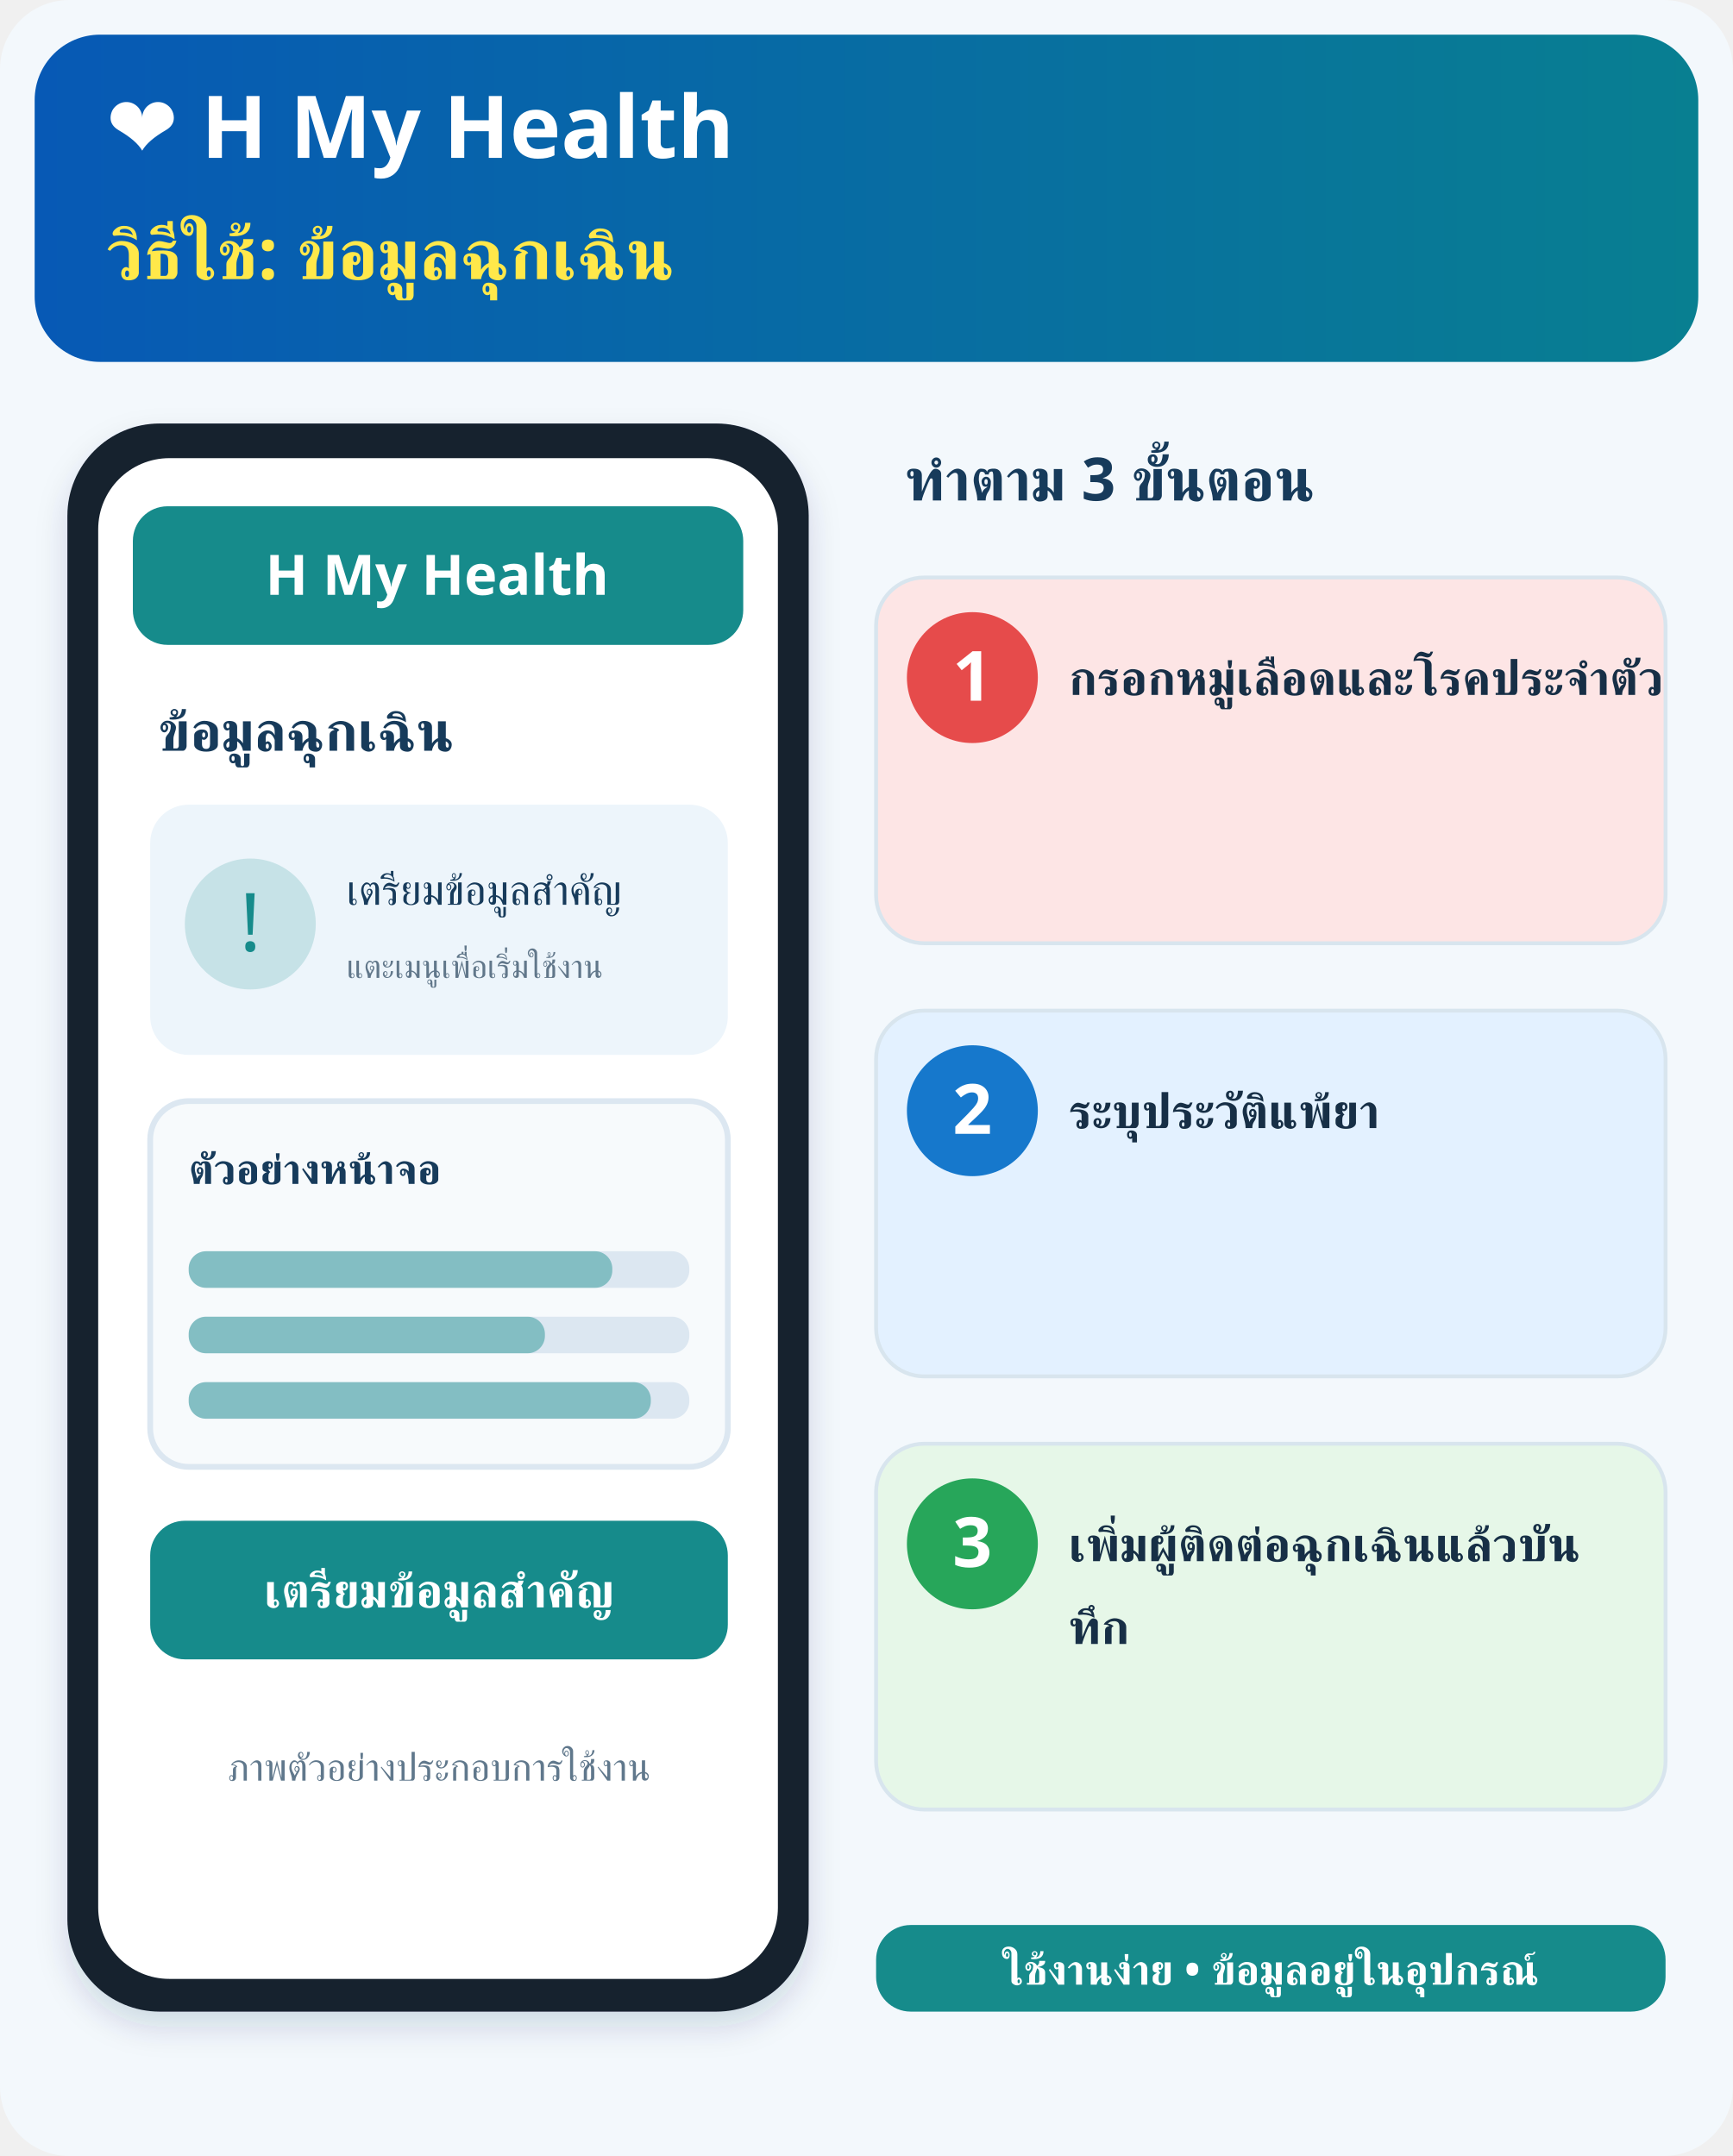
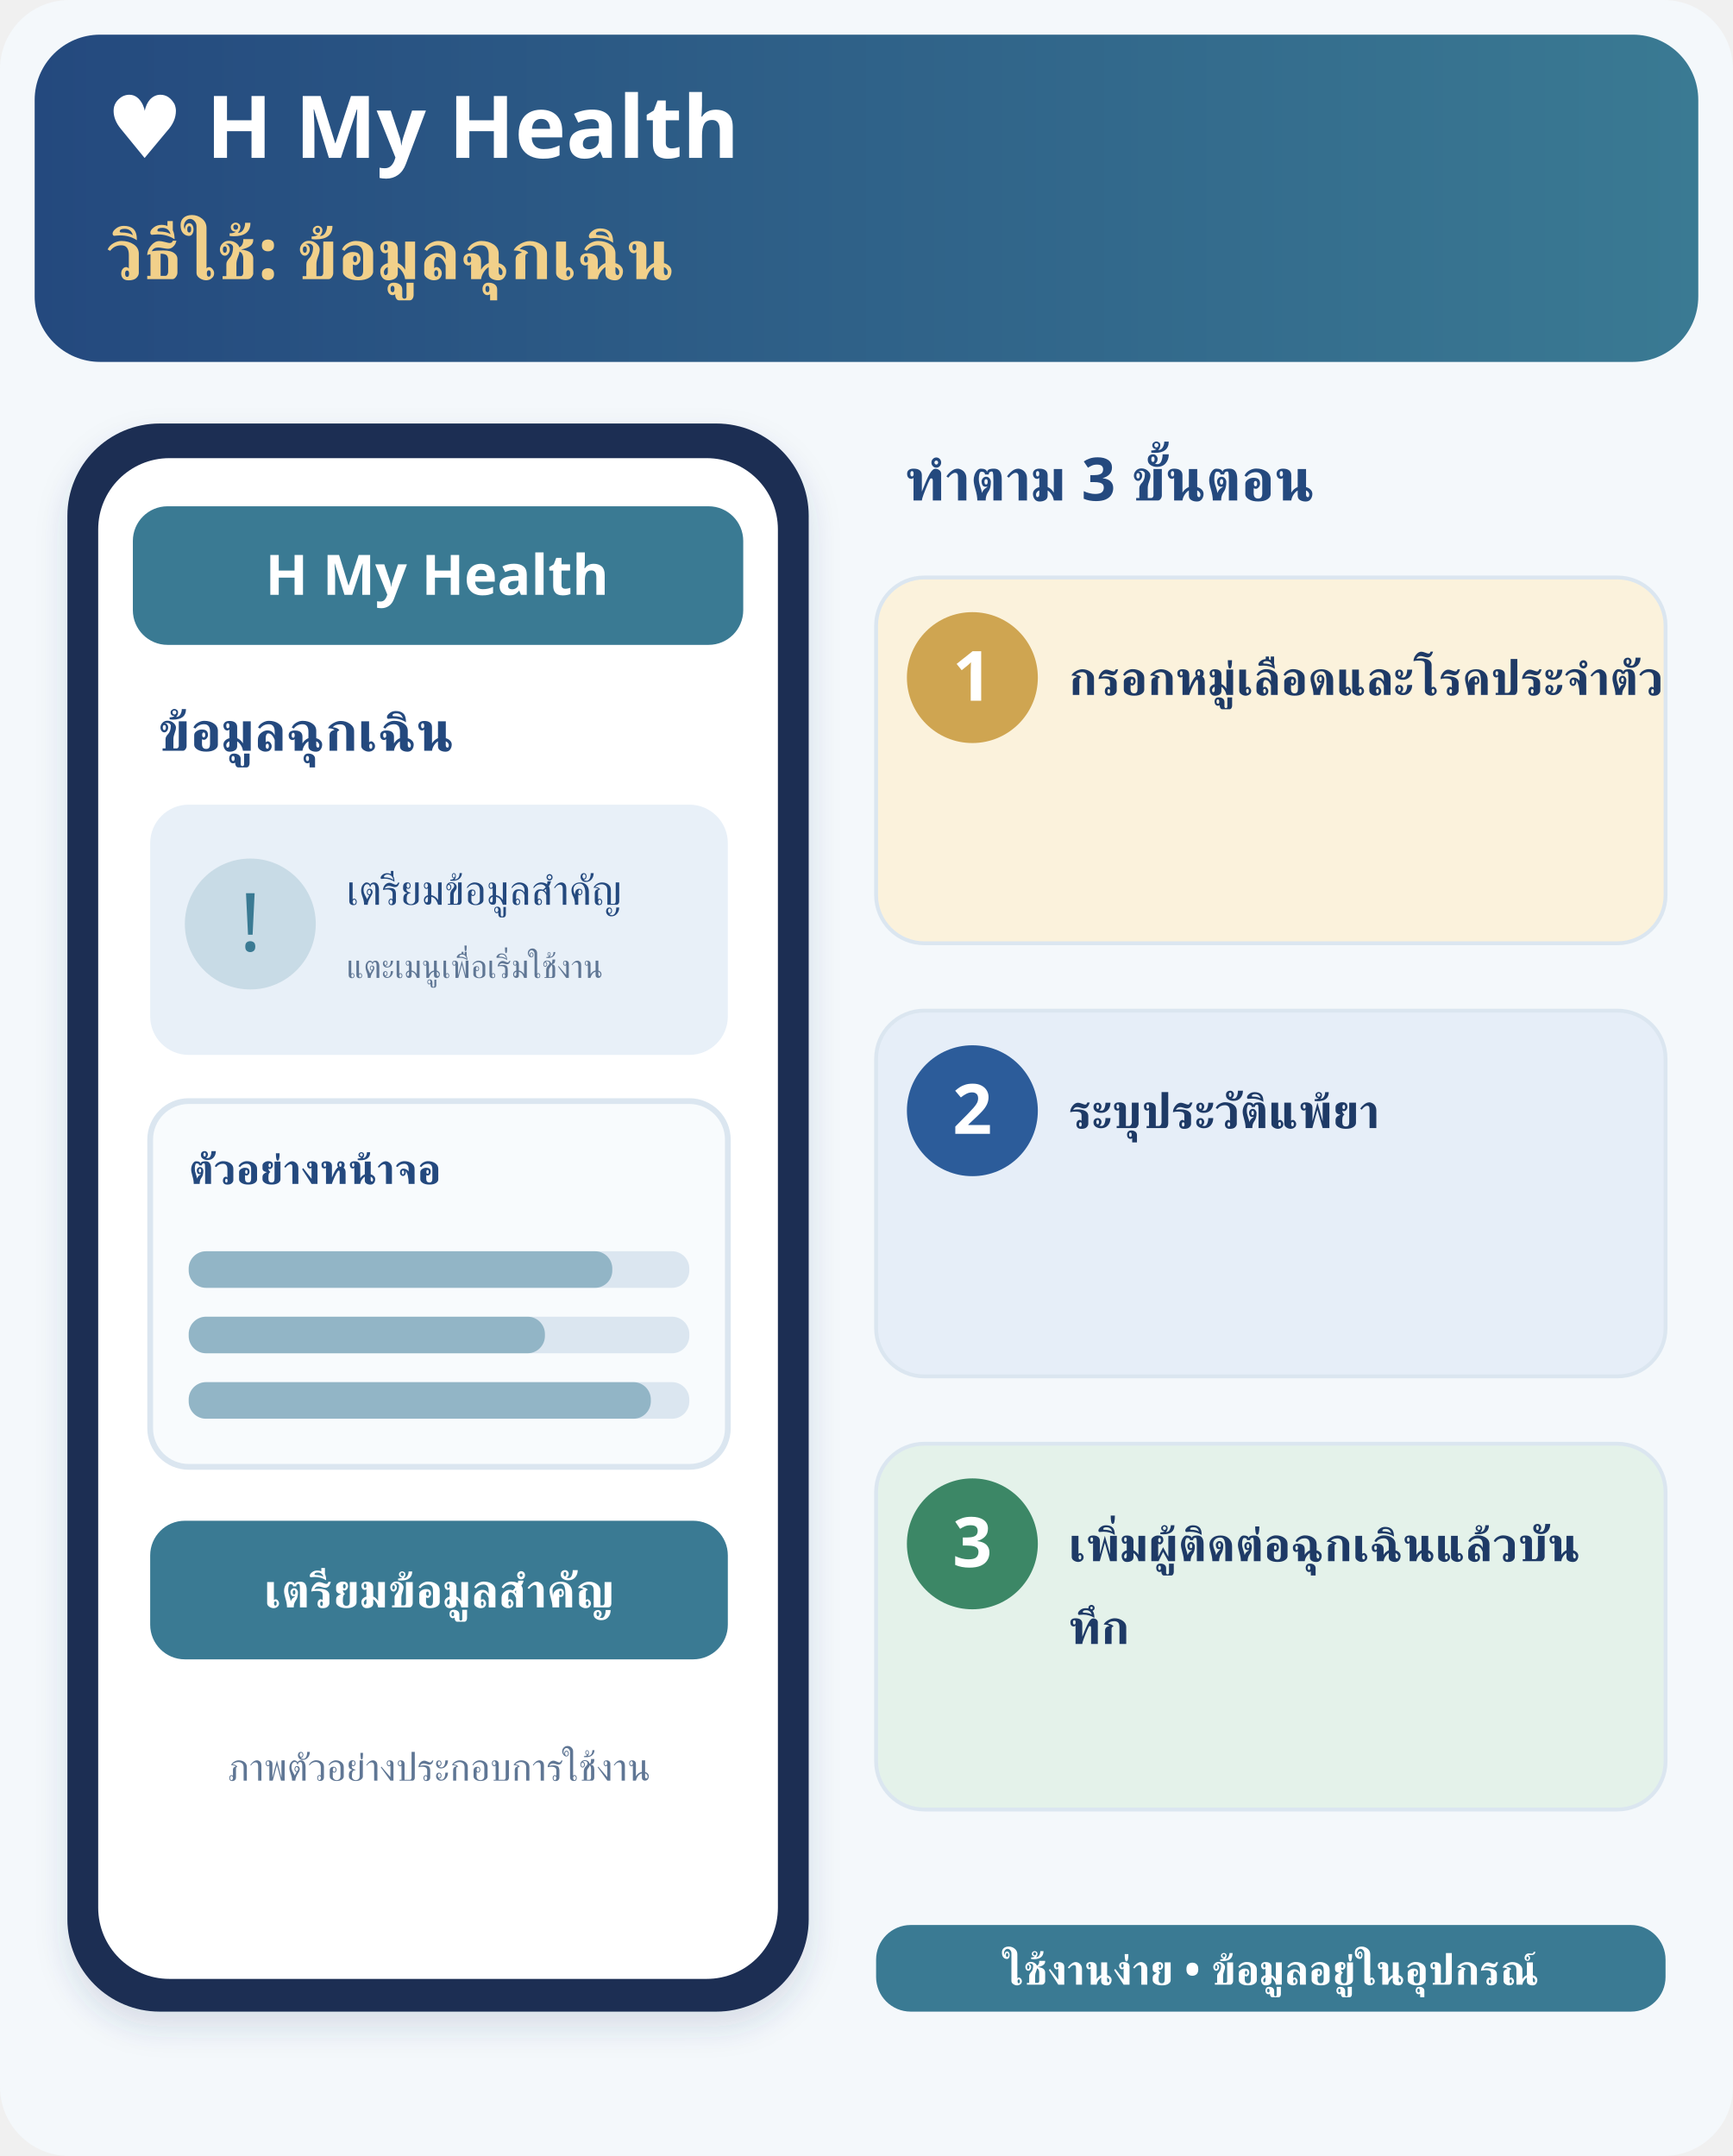
<svg xmlns="http://www.w3.org/2000/svg" width="900" height="1120" viewBox="0 0 900 1120">
  <defs>
    <linearGradient id="head" x1="0" y1="0" x2="1" y2="0">
-       <stop stop-color="#0759b5" />
-       <stop offset="1" stop-color="#087f91" />
+       <stop stop-color="#24497e" />
+       <stop offset="1" stop-color="#3a7a93" />
    </linearGradient>
    <filter id="sh">
-       <feDropShadow dx="0" dy="8" stdDeviation="8" flood-color="#173b5b" flood-opacity=".15" />
+       <feDropShadow dx="0" dy="8" stdDeviation="8" flood-color="#24497e" flood-opacity=".15" />
    </filter>
  </defs>
-   <rect width="900" height="1120" rx="36" fill="#f3f8fc" />
+   <rect width="900" height="1120" rx="36" fill="#f4f8fb" />
  <rect x="18" y="18" width="864" height="170" rx="34" fill="url(#head)" />
-   <text x="55" y="82" font-size="45" font-weight="bold" fill="#fff" font-family="sans-serif">❤️ H My Health</text>
-   <text x="55" y="145" font-size="37" font-weight="bold" fill="#ffe84a" font-family="sans-serif">วิธีใช้: ข้อมูลฉุกเฉิน</text>
-   <rect x="35" y="220" width="385" height="825" rx="48" fill="#14202d" filter="url(#sh)" />
+   <text x="55" y="82" font-size="45" font-weight="bold" fill="#fff" font-family="sans-serif">♥ H My Health</text>
+   <text x="55" y="145" font-size="37" font-weight="bold" fill="#f1d08a" font-family="sans-serif">วิธีใช้: ข้อมูลฉุกเฉิน</text>
+   <rect x="35" y="220" width="385" height="825" rx="48" fill="#1c2f52" filter="url(#sh)" />
  <rect x="51" y="238" width="353" height="790" rx="37" fill="#fff" />
-   <rect x="69" y="263" width="317" height="72" rx="18" fill="#168b8b" />
+   <rect x="69" y="263" width="317" height="72" rx="18" fill="#3a7a93" />
  <text x="227" y="309" text-anchor="middle" font-size="29" font-weight="bold" fill="#fff" font-family="sans-serif">H My Health</text>
-   <text x="82" y="390" font-size="29" font-weight="bold" fill="#173b5b" font-family="sans-serif">ข้อมูลฉุกเฉิน</text>
-   <rect x="78" y="418" width="300" height="130" rx="20" fill="#edf5fb" />
-   <circle cx="130" cy="480" r="34" fill="#168b8b" opacity=".18" />
-   <text x="130" y="494" text-anchor="middle" font-size="42" fill="#168b8b" font-family="sans-serif">!</text>
-   <text x="180" y="470" font-size="22" fill="#173b5b" font-family="sans-serif">เตรียมข้อมูลสำคัญ</text>
-   <text x="180" y="508" font-size="17" fill="#61778a" font-family="sans-serif">แตะเมนูเพื่อเริ่มใช้งาน</text>
-   <rect x="78" y="572" width="300" height="190" rx="20" fill="#f7fafc" stroke="#dce7f1" stroke-width="3" />
-   <text x="98" y="615" font-size="22" font-weight="bold" fill="#173b5b" font-family="sans-serif">ตัวอย่างหน้าจอ</text>
-   <rect x="98" y="650" width="260" height="19" rx="9" fill="#dce7f1" />
-   <rect x="98" y="650" width="220" height="19" rx="9" fill="#168b8b" opacity=".45" />
-   <rect x="98" y="684" width="260" height="19" rx="9" fill="#dce7f1" />
-   <rect x="98" y="684" width="185" height="19" rx="9" fill="#168b8b" opacity=".45" />
-   <rect x="98" y="718" width="260" height="19" rx="9" fill="#dce7f1" />
-   <rect x="98" y="718" width="240" height="19" rx="9" fill="#168b8b" opacity=".45" />
-   <rect x="78" y="790" width="300" height="72" rx="18" fill="#168b8b" />
+   <text x="82" y="390" font-size="29" font-weight="bold" fill="#24497e" font-family="sans-serif">ข้อมูลฉุกเฉิน</text>
+   <rect x="78" y="418" width="300" height="130" rx="20" fill="#e8f0f8" />
+   <circle cx="130" cy="480" r="34" fill="#3a7a93" opacity=".18" />
+   <text x="130" y="494" text-anchor="middle" font-size="42" fill="#3a7a93" font-family="sans-serif">!</text>
+   <text x="180" y="470" font-size="22" fill="#24497e" font-family="sans-serif">เตรียมข้อมูลสำคัญ</text>
+   <text x="180" y="508" font-size="17" fill="#5f7694" font-family="sans-serif">แตะเมนูเพื่อเริ่มใช้งาน</text>
+   <rect x="78" y="572" width="300" height="190" rx="20" fill="#f8fbfd" stroke="#dbe6f0" stroke-width="3" />
+   <text x="98" y="615" font-size="22" font-weight="bold" fill="#24497e" font-family="sans-serif">ตัวอย่างหน้าจอ</text>
+   <rect x="98" y="650" width="260" height="19" rx="9" fill="#dbe6f0" />
+   <rect x="98" y="650" width="220" height="19" rx="9" fill="#3a7a93" opacity=".45" />
+   <rect x="98" y="684" width="260" height="19" rx="9" fill="#dbe6f0" />
+   <rect x="98" y="684" width="185" height="19" rx="9" fill="#3a7a93" opacity=".45" />
+   <rect x="98" y="718" width="260" height="19" rx="9" fill="#dbe6f0" />
+   <rect x="98" y="718" width="240" height="19" rx="9" fill="#3a7a93" opacity=".45" />
+   <rect x="78" y="790" width="300" height="72" rx="18" fill="#3a7a93" />
  <text x="228" y="835" text-anchor="middle" font-size="25" fill="#fff" font-weight="bold" font-family="sans-serif">เตรียมข้อมูลสำคัญ</text>
-   <text x="228" y="925" text-anchor="middle" font-size="20" fill="#60788c" font-family="sans-serif">ภาพตัวอย่างประกอบการใช้งาน</text>
-   <text x="470" y="260" font-size="31" font-weight="bold" fill="#173b5b" font-family="sans-serif">ทำตาม 3 ขั้นตอน</text>
-   <rect x="455" y="300" width="410" height="190" rx="25" fill="#fde5e5" stroke="#d8e5ee" stroke-width="2" />
-   <circle cx="505" cy="352" r="34" fill="#e64b4b" />
+   <text x="228" y="925" text-anchor="middle" font-size="20" fill="#5f7694" font-family="sans-serif">ภาพตัวอย่างประกอบการใช้งาน</text>
+   <text x="470" y="260" font-size="31" font-weight="bold" fill="#24497e" font-family="sans-serif">ทำตาม 3 ขั้นตอน</text>
+   <rect x="455" y="300" width="410" height="190" rx="25" fill="#fbf2dc" stroke="#dbe6f0" stroke-width="2" />
+   <circle cx="505" cy="352" r="34" fill="#cfa551" />
  <text x="505" y="364" text-anchor="middle" font-size="36" font-weight="bold" fill="#fff" font-family="sans-serif">1</text>
-   <text x="555" y="361" font-size="25" font-weight="bold" fill="#172f46" font-family="sans-serif">กรอกหมู่เลือดและโรคประจำตัว</text>
-   <rect x="455" y="525" width="410" height="190" rx="25" fill="#e3f1ff" stroke="#d8e5ee" stroke-width="2" />
-   <circle cx="505" cy="577" r="34" fill="#1678cc" />
+   <text x="555" y="361" font-size="25" font-weight="bold" fill="#1e3a66" font-family="sans-serif">กรอกหมู่เลือดและโรคประจำตัว</text>
+   <rect x="455" y="525" width="410" height="190" rx="25" fill="#e6eef8" stroke="#dbe6f0" stroke-width="2" />
+   <circle cx="505" cy="577" r="34" fill="#2c5c9a" />
  <text x="505" y="589" text-anchor="middle" font-size="36" font-weight="bold" fill="#fff" font-family="sans-serif">2</text>
-   <text x="555" y="586" font-size="25" font-weight="bold" fill="#172f46" font-family="sans-serif">ระบุประวัติแพ้ยา</text>
-   <rect x="455" y="750" width="410" height="190" rx="25" fill="#e6f7e8" stroke="#d8e5ee" stroke-width="2" />
-   <circle cx="505" cy="802" r="34" fill="#27a65a" />
+   <text x="555" y="586" font-size="25" font-weight="bold" fill="#1e3a66" font-family="sans-serif">ระบุประวัติแพ้ยา</text>
+   <rect x="455" y="750" width="410" height="190" rx="25" fill="#e4f2ea" stroke="#dbe6f0" stroke-width="2" />
+   <circle cx="505" cy="802" r="34" fill="#3c8766" />
  <text x="505" y="814" text-anchor="middle" font-size="36" font-weight="bold" fill="#fff" font-family="sans-serif">3</text>
-   <text x="555" y="811" font-size="25" font-weight="bold" fill="#172f46" font-family="sans-serif">เพิ่มผู้ติดต่อฉุกเฉินแล้วบัน</text>
-   <text x="555" y="854" font-size="25" font-weight="bold" fill="#172f46" font-family="sans-serif">ทึก</text>
-   <rect x="455" y="1000" width="410" height="45" rx="18" fill="#168b8b" />
+   <text x="555" y="811" font-size="25" font-weight="bold" fill="#1e3a66" font-family="sans-serif">เพิ่มผู้ติดต่อฉุกเฉินแล้วบัน</text>
+   <text x="555" y="854" font-size="25" font-weight="bold" fill="#1e3a66" font-family="sans-serif">ทึก</text>
+   <rect x="455" y="1000" width="410" height="45" rx="18" fill="#3a7a93" />
  <text x="660" y="1031" text-anchor="middle" font-size="22" fill="#fff" font-weight="bold" font-family="sans-serif">ใช้งานง่าย • ข้อมูลอยู่ในอุปกรณ์</text>
</svg>
